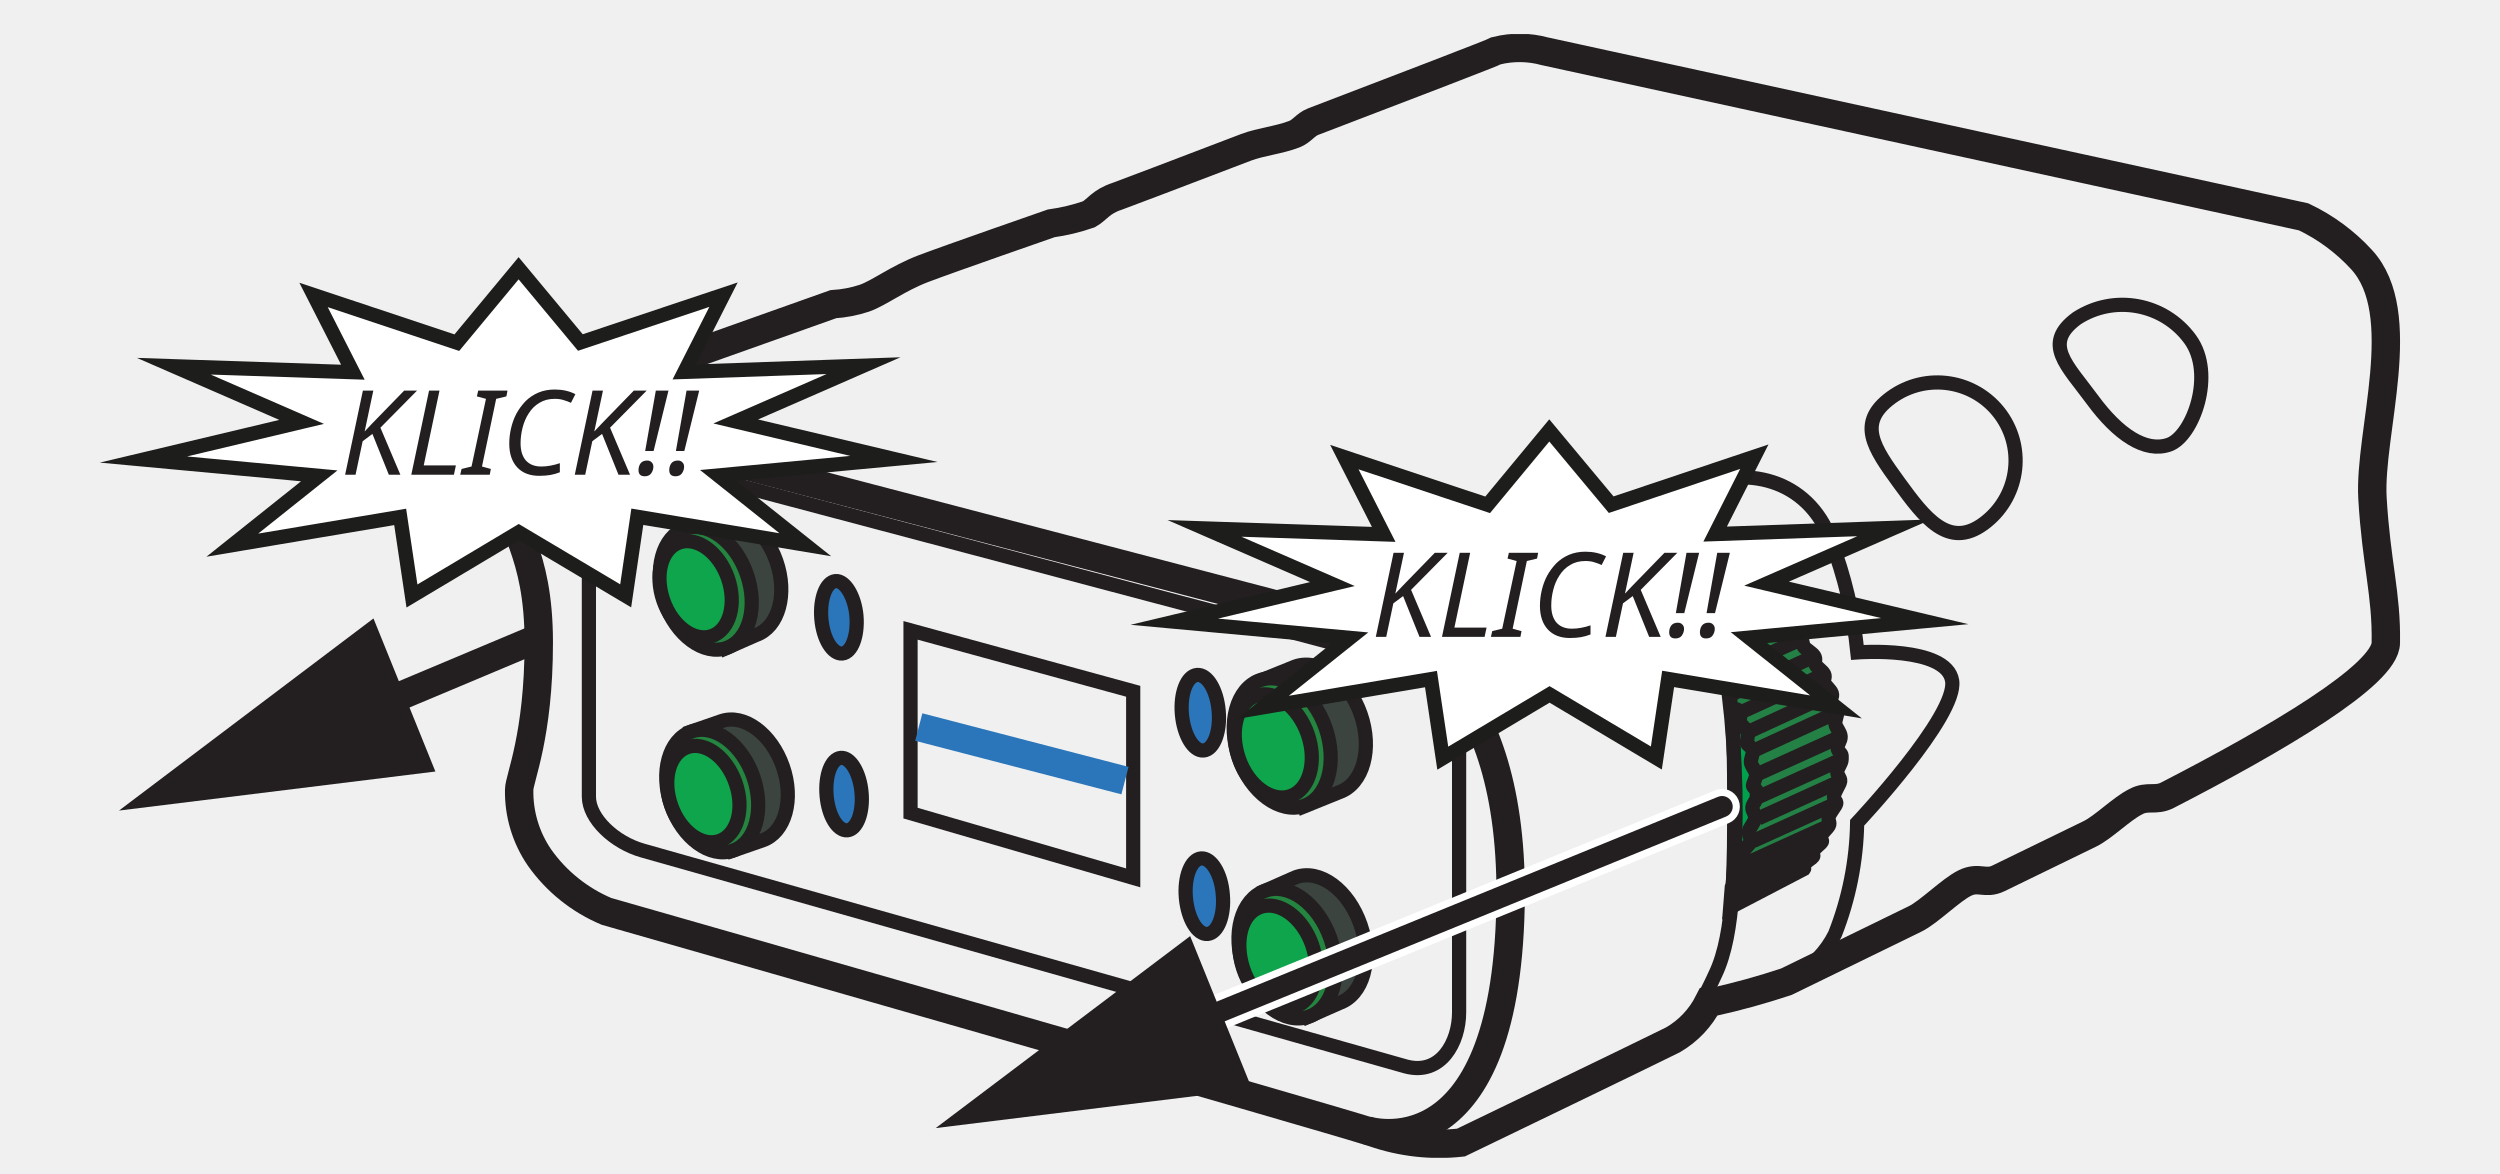
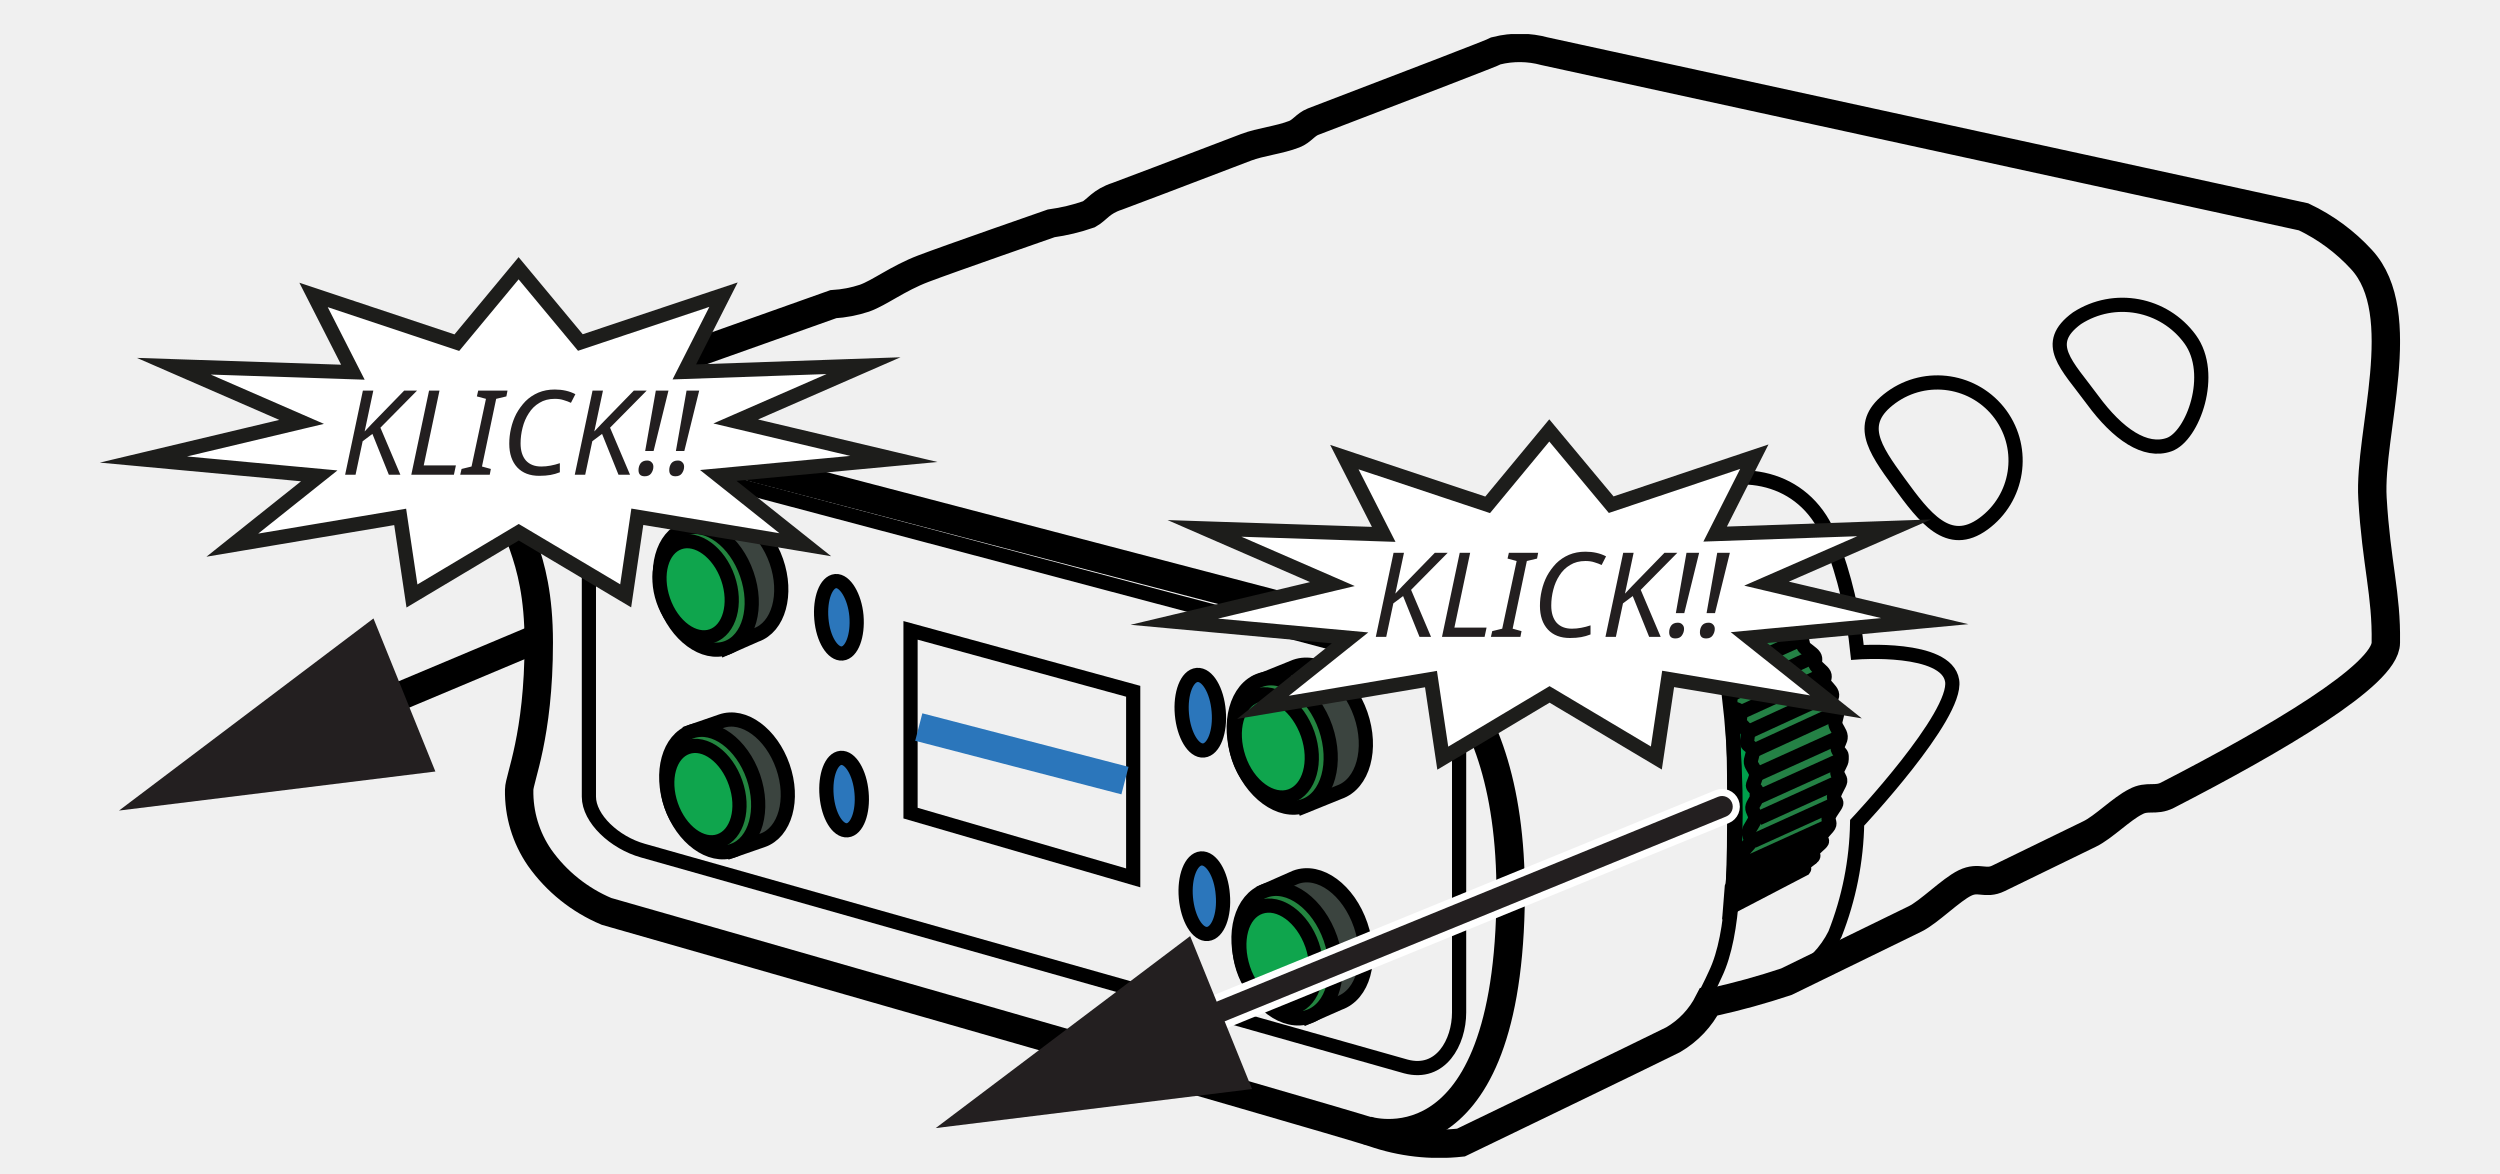
<svg xmlns="http://www.w3.org/2000/svg" id="Ebene_1" data-name="Ebene 1" viewBox="0 0 176.05 82.61">
  <defs>
-     <style>.cls-1,.cls-12,.cls-2,.cls-6,.cls-8{fill:none;}.cls-2,.cls-6,.cls-8{stroke:#231f20;}.cls-2{stroke-linecap:round;}.cls-12,.cls-14,.cls-16,.cls-2,.cls-6,.cls-8{stroke-miterlimit:10;}.cls-12,.cls-2,.cls-8{stroke-width:2px;}.cls-15,.cls-16,.cls-3{fill:#231f20;}.cls-4{clip-path:url(#clip-path);}.cls-5{fill:#00a04c;}.cls-7{fill:#3b443f;}.cls-9{fill:#238540;}.cls-10{fill:#0fa54d;}.cls-11{fill:#2b76bb;}.cls-12{stroke:#2b76bb;}.cls-13{fill:#248145;}.cls-14{fill:#fff;stroke:#1d1d1b;}.cls-15{font-size:8.29px;font-family:Calibri-Italic, Calibri;font-style:italic;}.cls-16{stroke:#fff;stroke-width:0.5px;}</style>
+     <style>.cls-1,.cls-12,.cls-2,.cls-6,.cls-8{fill:none;}.cls-2,.cls-6,.cls-8{stroke:currentColor;}.cls-2{stroke-linecap:round;}.cls-12,.cls-14,.cls-16,.cls-2,.cls-6,.cls-8{stroke-miterlimit:10;}.cls-12,.cls-2,.cls-8{stroke-width:2px;}.cls-15,.cls-16,.cls-3{fill:#231f20;}.cls-4{clip-path:url(#clip-path);}.cls-5{fill:#00a04c;}.cls-7{fill:#3b443f;}.cls-9{fill:#238540;}.cls-10{fill:#0fa54d;}.cls-11{fill:#2b76bb;}.cls-12{stroke:#2b76bb;}.cls-13{fill:#248145;}.cls-14{fill:#fff;stroke:#1d1d1b;}.cls-15{font-size:8.29px;font-family:Calibri-Italic, Calibri;font-style:italic;}.cls-16{stroke:#fff;stroke-width:0.5px;}</style>
    <clipPath id="clip-path">
      <rect class="cls-1" x="34.77" y="2.4" width="134.24" height="79.13" />
    </clipPath>
  </defs>
  <line class="cls-2" x1="37.76" y1="44.99" x2="24.81" y2="50.43" />
  <polyline class="cls-3" points="26.3 43.55 8.38 57.08 30.66 54.33" />
  <g id="BPX-Dynamic_Top">
    <g class="cls-4">
      <g class="cls-4">
        <path class="cls-5" d="M121.74,48.83s2.12,2,2.12,7.48a12,12,0,0,1-1.19,5c-.23.49-.44.85-.55,1a1.43,1.43,0,0,0-.1.16,71.71,71.71,0,0,0-.28-13.66" />
        <path class="cls-6" d="M121.74,48.83s2.12,2,2.12,7.48a12,12,0,0,1-1.19,5c-.23.49-.44.85-.55,1a1.43,1.43,0,0,0-.1.16A71.71,71.71,0,0,0,121.74,48.83Z" />
        <path class="cls-7" d="M53.23,44.72c1.6-.55,2.25-2.88,1.44-5.2s-2.75-3.74-4.35-3.19l-2.07.9,2.91,8.4" />
        <path class="cls-6" d="M53.23,44.72c1.6-.55,2.25-2.88,1.44-5.2s-2.75-3.74-4.35-3.19l-2.07.9,2.91,8.4Z" />
        <path class="cls-7" d="M91.23,46.93c1.69-.58,3.74.93,4.59,3.37s.17,4.91-1.52,5.49l-2.47,1-3.08-8.86" />
        <path class="cls-6" d="M91.23,46.93c1.69-.58,3.74.93,4.59,3.37s.17,4.91-1.52,5.49l-2.47,1-3.08-8.86Z" />
        <path class="cls-7" d="M94.3,70.64c1.69-.59,2.37-3,1.52-5.49s-2.9-4-4.59-3.37l-2.13.94,3.07,8.86" />
        <path class="cls-6" d="M94.3,70.64c1.69-.59,2.37-3,1.52-5.49s-2.9-4-4.59-3.37l-2.13.94,3.07,8.86Z" />
        <path class="cls-7" d="M53.69,59.18l-2.08.72L48.7,51.51l2.08-.72c1.6-.56,3.54.87,4.35,3.19s.16,4.65-1.44,5.2" />
        <path class="cls-6" d="M53.69,59.18l-2.08.72L48.7,51.51l2.08-.72c1.6-.56,3.54.87,4.35,3.19S55.29,58.63,53.69,59.18Z" />
        <path class="cls-8" d="M108.78,3.61l53.44,11.66a13.24,13.24,0,0,1,4.07,3c3.52,3.8.51,12.21.78,16.82s1,6.76.94,10.17c0,2.27-7.77,6.82-15.38,10.74-.84.43-1.41,0-2.24.46-1,.5-2.28,1.81-3.24,2.27l-6.41,3.12c-.94.46-1.38-.15-2.37.33s-2.54,2.06-3.51,2.53l-9.06,4.42a51.64,51.64,0,0,1-5.21,1.44h-.27a6.42,6.42,0,0,1-2.5,2.65c-1.59.8-14.94,7.24-14.94,7.24a14.13,14.13,0,0,1-6.17-.7c-3.51-1.14-54-15.58-54-15.58A11,11,0,0,1,38,60.4a8.18,8.18,0,0,1-1.44-4.79c0-.79,1.38-3.75,1.38-10.36s-2.18-7.93-2.18-11.17,2.5-5.43,5.53-6.49,17.39-6.17,17.39-6.17A8.71,8.71,0,0,0,60.87,21c1.07-.38,2.34-1.39,4.15-2.08s9-3.19,9-3.19a14,14,0,0,0,2.66-.64c.58-.32.85-.9,2-1.27.42-.15,4.35-1.64,9.08-3.45,1-.38,2.33-.51,3.38-.92.53-.2.79-.67,1.32-.88,6.44-2.46,12.74-4.88,12.93-5A6.74,6.74,0,0,1,108.78,3.61Z" />
        <path class="cls-9" d="M52.59,40.43c.81,2.32.16,4.64-1.43,5.2s-3.55-.88-4.35-3.2-.16-4.64,1.43-5.2,3.55.88,4.35,3.2" />
        <path class="cls-6" d="M52.59,40.43c.81,2.32.16,4.64-1.43,5.2s-3.55-.88-4.35-3.2-.16-4.64,1.43-5.2S51.79,38.11,52.59,40.43Z" />
        <path class="cls-9" d="M53.05,54.7c.8,2.32.16,4.65-1.44,5.2s-3.55-.87-4.35-3.19-.16-4.65,1.44-5.2,3.54.87,4.35,3.19" />
        <path class="cls-6" d="M53.05,54.7c.8,2.32.16,4.65-1.44,5.2s-3.55-.87-4.35-3.19-.16-4.65,1.44-5.2S52.24,52.38,53.05,54.7Z" />
        <path class="cls-9" d="M93.35,51.26c.84,2.45.16,4.91-1.52,5.49s-3.75-.92-4.59-3.37-.17-4.91,1.51-5.49,3.75.92,4.6,3.37" />
        <path class="cls-6" d="M93.35,51.26c.84,2.45.16,4.91-1.52,5.49s-3.75-.92-4.59-3.37-.17-4.91,1.51-5.49S92.5,48.81,93.35,51.26Z" />
        <path class="cls-9" d="M93.69,66.09c.85,2.45.17,4.91-1.52,5.5s-3.74-.93-4.59-3.38-.17-4.9,1.52-5.49,3.74.93,4.59,3.37" />
        <path class="cls-6" d="M93.69,66.09c.85,2.45.17,4.91-1.52,5.5s-3.74-.93-4.59-3.38-.17-4.9,1.52-5.49S92.84,63.65,93.69,66.09Z" />
        <path class="cls-10" d="M51.26,40.71c.63,1.82.12,3.65-1.13,4.08s-2.79-.68-3.42-2.51-.12-3.65,1.13-4.08,2.79.69,3.42,2.51" />
        <path class="cls-6" d="M51.26,40.71c.63,1.82.12,3.65-1.13,4.08s-2.79-.68-3.42-2.51-.12-3.65,1.13-4.08S50.63,38.89,51.26,40.71Z" />
        <path class="cls-10" d="M51.8,55.13c.64,1.82.13,3.65-1.13,4.09s-2.78-.69-3.41-2.51-.13-3.65,1.13-4.09,2.78.69,3.41,2.51" />
        <path class="cls-6" d="M51.8,55.13c.64,1.82.13,3.65-1.13,4.09s-2.78-.69-3.41-2.51-.13-3.65,1.13-4.09S51.17,53.31,51.8,55.13Z" />
        <path class="cls-10" d="M92.4,66.54c.67,1.95.13,3.9-1.21,4.36s-3-.73-3.64-2.68-.14-3.89,1.2-4.35,3,.73,3.65,2.67" />
        <path class="cls-6" d="M92.4,66.54c.67,1.95.13,3.9-1.21,4.36s-3-.73-3.64-2.68-.14-3.89,1.2-4.35S91.72,64.6,92.4,66.54Z" />
        <path class="cls-10" d="M92.09,51.7c.67,1.94.13,3.89-1.21,4.36s-3-.74-3.65-2.68S87.1,49.49,88.44,49s3,.74,3.65,2.68" />
        <path class="cls-6" d="M92.09,51.7c.67,1.94.13,3.89-1.21,4.36s-3-.74-3.65-2.68S87.1,49.49,88.44,49,91.41,49.76,92.09,51.7Z" />
        <path class="cls-11" d="M60.31,43.36c.12,1.41-.33,2.6-1,2.66s-1.35-1-1.47-2.44.34-2.6,1-2.66,1.34,1,1.46,2.44" />
        <path class="cls-6" d="M60.31,43.36c.12,1.41-.33,2.6-1,2.66s-1.35-1-1.47-2.44.34-2.6,1-2.66S60.19,42,60.31,43.36Z" />
        <path class="cls-11" d="M85.82,50.07c.13,1.47-.35,2.71-1.06,2.78s-1.4-1.08-1.53-2.55.35-2.71,1.07-2.77,1.4,1.08,1.52,2.54" />
        <path class="cls-6" d="M85.82,50.07c.13,1.47-.35,2.71-1.06,2.78s-1.4-1.08-1.53-2.55.35-2.71,1.07-2.77S85.7,48.61,85.82,50.07Z" />
        <path class="cls-11" d="M86.11,63c.13,1.46-.35,2.7-1.07,2.77s-1.4-1.08-1.53-2.55.36-2.71,1.07-2.77S86,61.51,86.11,63" />
        <path class="cls-6" d="M86.11,63c.13,1.46-.35,2.7-1.07,2.77s-1.4-1.08-1.53-2.55.36-2.71,1.07-2.77S86,61.51,86.11,63Z" />
        <path class="cls-11" d="M60.67,55.81c.13,1.41-.33,2.6-1,2.66s-1.34-1-1.46-2.44.33-2.6,1-2.66,1.34,1,1.46,2.44" />
        <path class="cls-6" d="M60.67,55.81c.13,1.41-.33,2.6-1,2.66s-1.34-1-1.46-2.44.33-2.6,1-2.66S60.55,54.41,60.67,55.81Z" />
        <polygon class="cls-6" points="79.8 61.82 64.12 57.26 64.12 44.39 79.8 48.68 79.8 61.82" />
        <line class="cls-12" x1="64.7" y1="51.2" x2="79.22" y2="54.97" />
        <path class="cls-6" d="M99,75.1,45.27,59.9c-2-.56-3.8-2.25-3.8-3.8V36.2c0-2.55,1.73-4.3,3.8-3.8L99.49,46.78a4.43,4.43,0,0,1,3.26,4.34V71.3C102.75,73.39,101.47,75.76,99,75.1Z" />
        <path class="cls-6" d="M140.88,29.19a5.51,5.51,0,0,1-1.21,7.7c-2.46,1.79-4.15-.44-5.94-2.9s-3-4.21-.55-6A5.52,5.52,0,0,1,140.88,29.19Z" />
        <path class="cls-6" d="M154.23,23.89c1.79,2.46.19,6.83-1.48,7.42s-3.6-.71-5.4-3.16-3.55-3.94-1.09-5.74A5.9,5.9,0,0,1,154.23,23.89Z" />
        <path class="cls-6" d="M126.41,68.71a6.76,6.76,0,0,0,2.81-2.93,22.36,22.36,0,0,0,1.56-7.84s7.08-7.53,6.69-10-6.67-2-6.67-2a31,31,0,0,0-1.88-7.92c-1.63-4.33-6-5.29-9.78-3.66,0,0-4.34.56-.24,5.85,3.26,4.2,3.22,11.77,3.22,16.09s.07,9.39-1.32,12.29a25.64,25.64,0,0,1-2.37,4.17" />
        <path class="cls-13" d="M125,43.49c.17.1.39.26.61.42a.83.83,0,0,1,.37.5,3.5,3.5,0,0,1,.85.6c.18.18.08.38.2.54s.59.43.73.65,0,.39.08.59.51.45.62.69-.09.4,0,.61.46.49.54.74-.14.43-.07.66.38.44.43.67-.16.55-.11.83.35.57.37.87-.23.53-.22.8.29.38.29.57,0,.16,0,.24c0,.29-.29.58-.31.86s.24.46.21.68-.36.66-.43,1,.2.39.15.58-.43.61-.52.9.12.44,0,.65-.47.5-.57.74.14.26.08.39-.5.44-.63.66.11.27,0,.4-.55.4-.7.6.14.17.07.26l-5.2,2.71.11-1.39c.11-.17.21-.34.31-.52s0-.44,0-.61.4-.29.51-.53-.06-.56,0-.85.42-.47.49-.72-.15-.49-.1-.75.38-.59.43-.89-.21-.52-.19-.78.3-.49.31-.74v-.4c0-.13-.27-.27-.27-.4s.25-.54.22-.81-.32-.54-.36-.8.18-.59.12-.87-.35-.33-.39-.5.12-.56,0-.83-.41-.42-.49-.63.07-.49,0-.73-.5-.19-.63-.41,0-.66-.07-.85l-.24-.34s-.43-3.33,0-3.69A23.63,23.63,0,0,1,125,43.49" />
        <path class="cls-6" d="M125,43.49c.17.1.39.26.61.42a.83.83,0,0,1,.37.5,3.5,3.5,0,0,1,.85.6c.18.18.08.38.2.54s.59.43.73.65,0,.39.08.59.51.45.62.69-.09.4,0,.61.46.49.54.74-.14.43-.07.66.38.44.43.67-.16.55-.11.83.35.57.37.87-.23.53-.22.8.29.38.29.57,0,.16,0,.24c0,.29-.29.58-.31.86s.24.46.21.68-.36.66-.43,1,.2.39.15.58-.43.61-.52.9.12.44,0,.65-.47.5-.57.74.14.26.08.39-.5.44-.63.66.11.27,0,.4-.55.4-.7.6.14.17.07.26l-5.2,2.71.11-1.39c.11-.17.21-.34.31-.52s0-.44,0-.61.4-.29.51-.53-.06-.56,0-.85.42-.47.49-.72-.15-.49-.1-.75.38-.59.43-.89-.21-.52-.19-.78.3-.49.31-.74v-.4c0-.13-.27-.27-.27-.4s.25-.54.22-.81-.32-.54-.36-.8.18-.59.12-.87-.35-.33-.39-.5.12-.56,0-.83-.41-.42-.49-.63.07-.49,0-.73-.5-.19-.63-.41,0-.66-.07-.85l-.24-.34s-.43-3.33,0-3.69A23.63,23.63,0,0,1,125,43.49Z" />
        <line class="cls-6" x1="126.84" y1="45.01" x2="121.56" y2="47.39" />
        <line class="cls-6" x1="125.63" y1="43.89" x2="121.56" y2="45.73" />
        <line class="cls-6" x1="121.99" y1="48.87" x2="127.77" y2="46.21" />
        <line class="cls-6" x1="122.68" y1="50.12" x2="128.47" y2="47.48" />
        <line class="cls-6" x1="123.22" y1="51.49" x2="129.01" y2="48.83" />
        <line class="cls-6" x1="129.37" y1="50.16" x2="123.58" y2="52.82" />
        <line class="cls-6" x1="129.63" y1="51.86" x2="123.82" y2="54.49" />
        <line class="cls-6" x1="129.7" y1="53.47" x2="123.89" y2="56.1" />
        <line class="cls-6" x1="129.63" y1="54.99" x2="123.82" y2="57.63" />
        <line class="cls-6" x1="129.38" y1="56.54" x2="123.42" y2="59.24" />
        <line class="cls-6" x1="128.84" y1="58.13" x2="122.89" y2="60.83" />
        <line class="cls-6" x1="128.34" y1="59.25" x2="122.38" y2="61.95" />
        <line class="cls-6" x1="127.74" y1="60.31" x2="121.9" y2="62.95" />
        <path class="cls-8" d="M35.77,34.08s.42-5.57,5.32-4.28L98,44.7s8.73,2.37,8.37,19.18c-.41,18.93-10.15,15.71-10.15,15.71" />
      </g>
    </g>
  </g>
  <polygon class="cls-14" points="44.06 41.96 36.53 37.48 29.01 41.97 28.18 36.4 16.36 38.39 22.48 33.51 10.1 32.36 21.24 29.71 12.24 25.79 24.85 26.21 22.08 20.77 32.17 24.13 36.52 18.89 40.87 24.12 50.95 20.75 48.19 26.19 60.81 25.75 51.81 29.68 62.95 32.32 50.58 33.48 56.71 38.36 44.88 36.39 44.06 41.96" />
  <text class="cls-15" transform="translate(23.96 33.43)">KLICK!!</text>
  <path class="cls-16" d="M83.69,73.15a1,1,0,0,1-.38-1.92l37.58-15.35a1,1,0,0,1,.76,1.85L84.07,73.08A1,1,0,0,1,83.69,73.15Z" />
  <polyline class="cls-3" points="83.81 65.92 65.89 79.44 88.17 76.69" />
  <polygon class="cls-14" points="116.64 53.38 109.12 48.9 101.6 53.39 100.77 47.82 88.94 49.81 95.07 44.92 82.69 43.78 93.83 41.13 84.82 37.21 97.44 37.63 94.67 32.19 104.76 35.55 109.1 30.31 113.46 35.54 123.54 32.16 120.78 37.61 133.39 37.17 124.4 41.1 135.54 43.74 123.16 44.9 129.29 49.78 117.47 47.81 116.64 53.38" />
  <text class="cls-15" transform="translate(96.54 44.85)">KLICK!!</text>
</svg>
